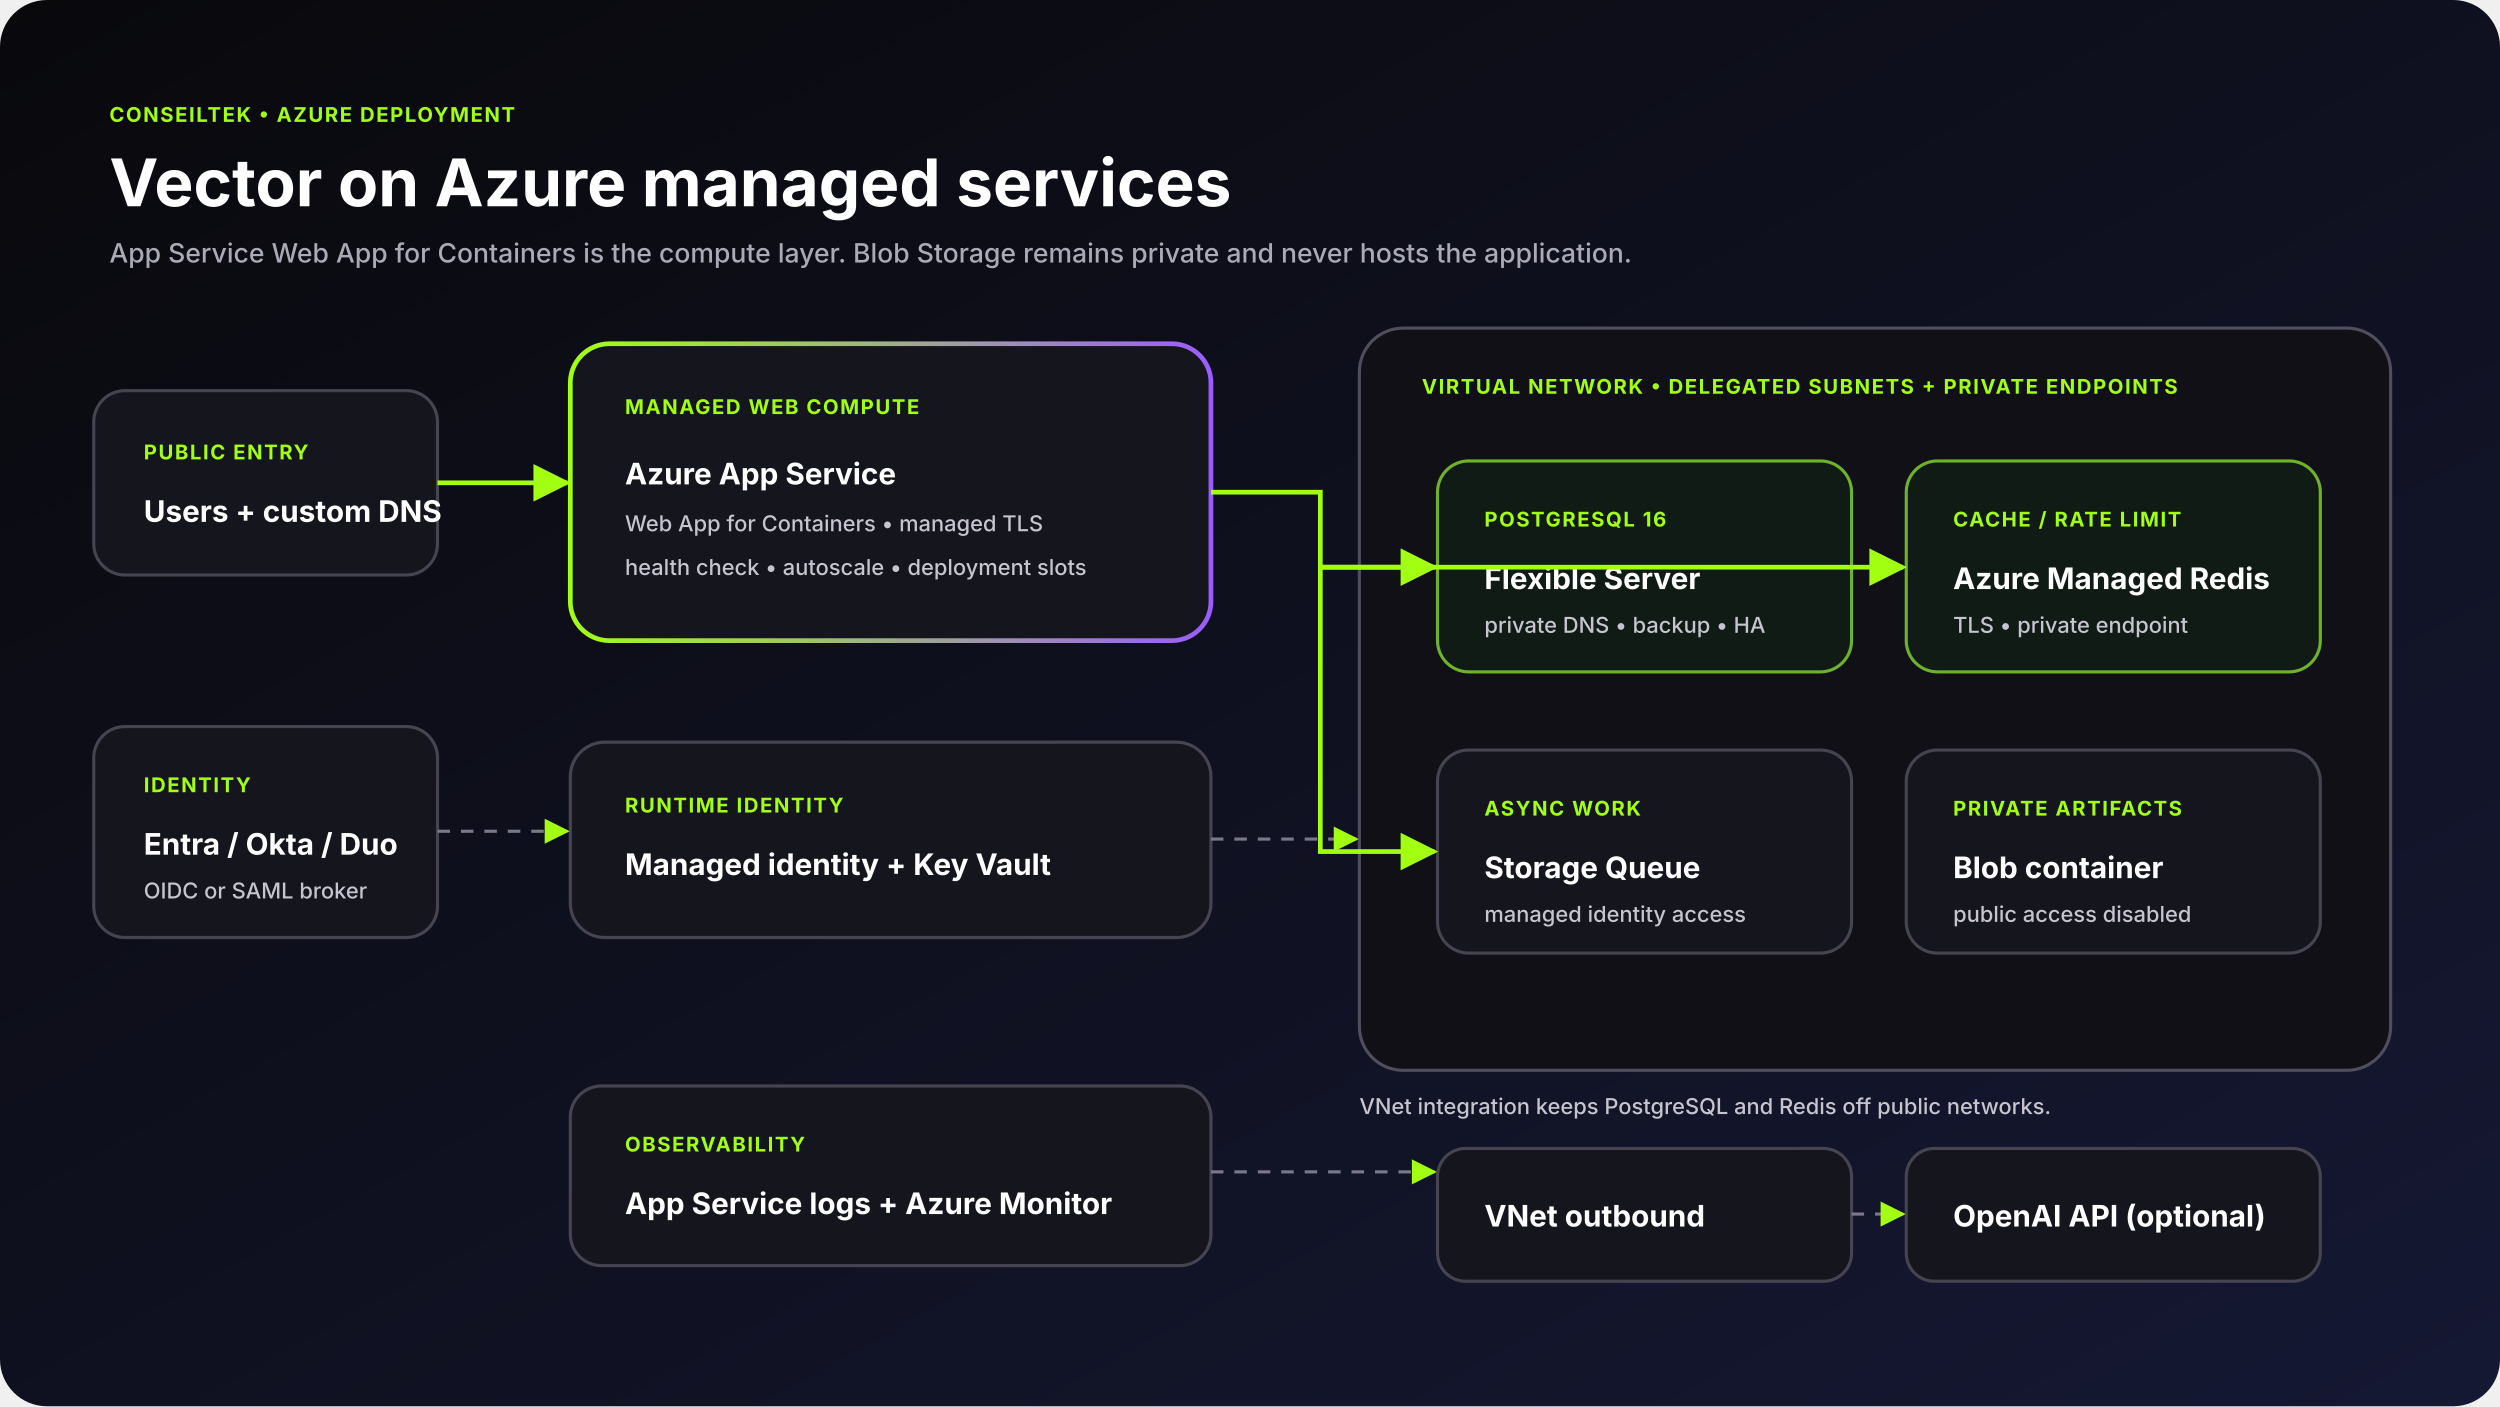
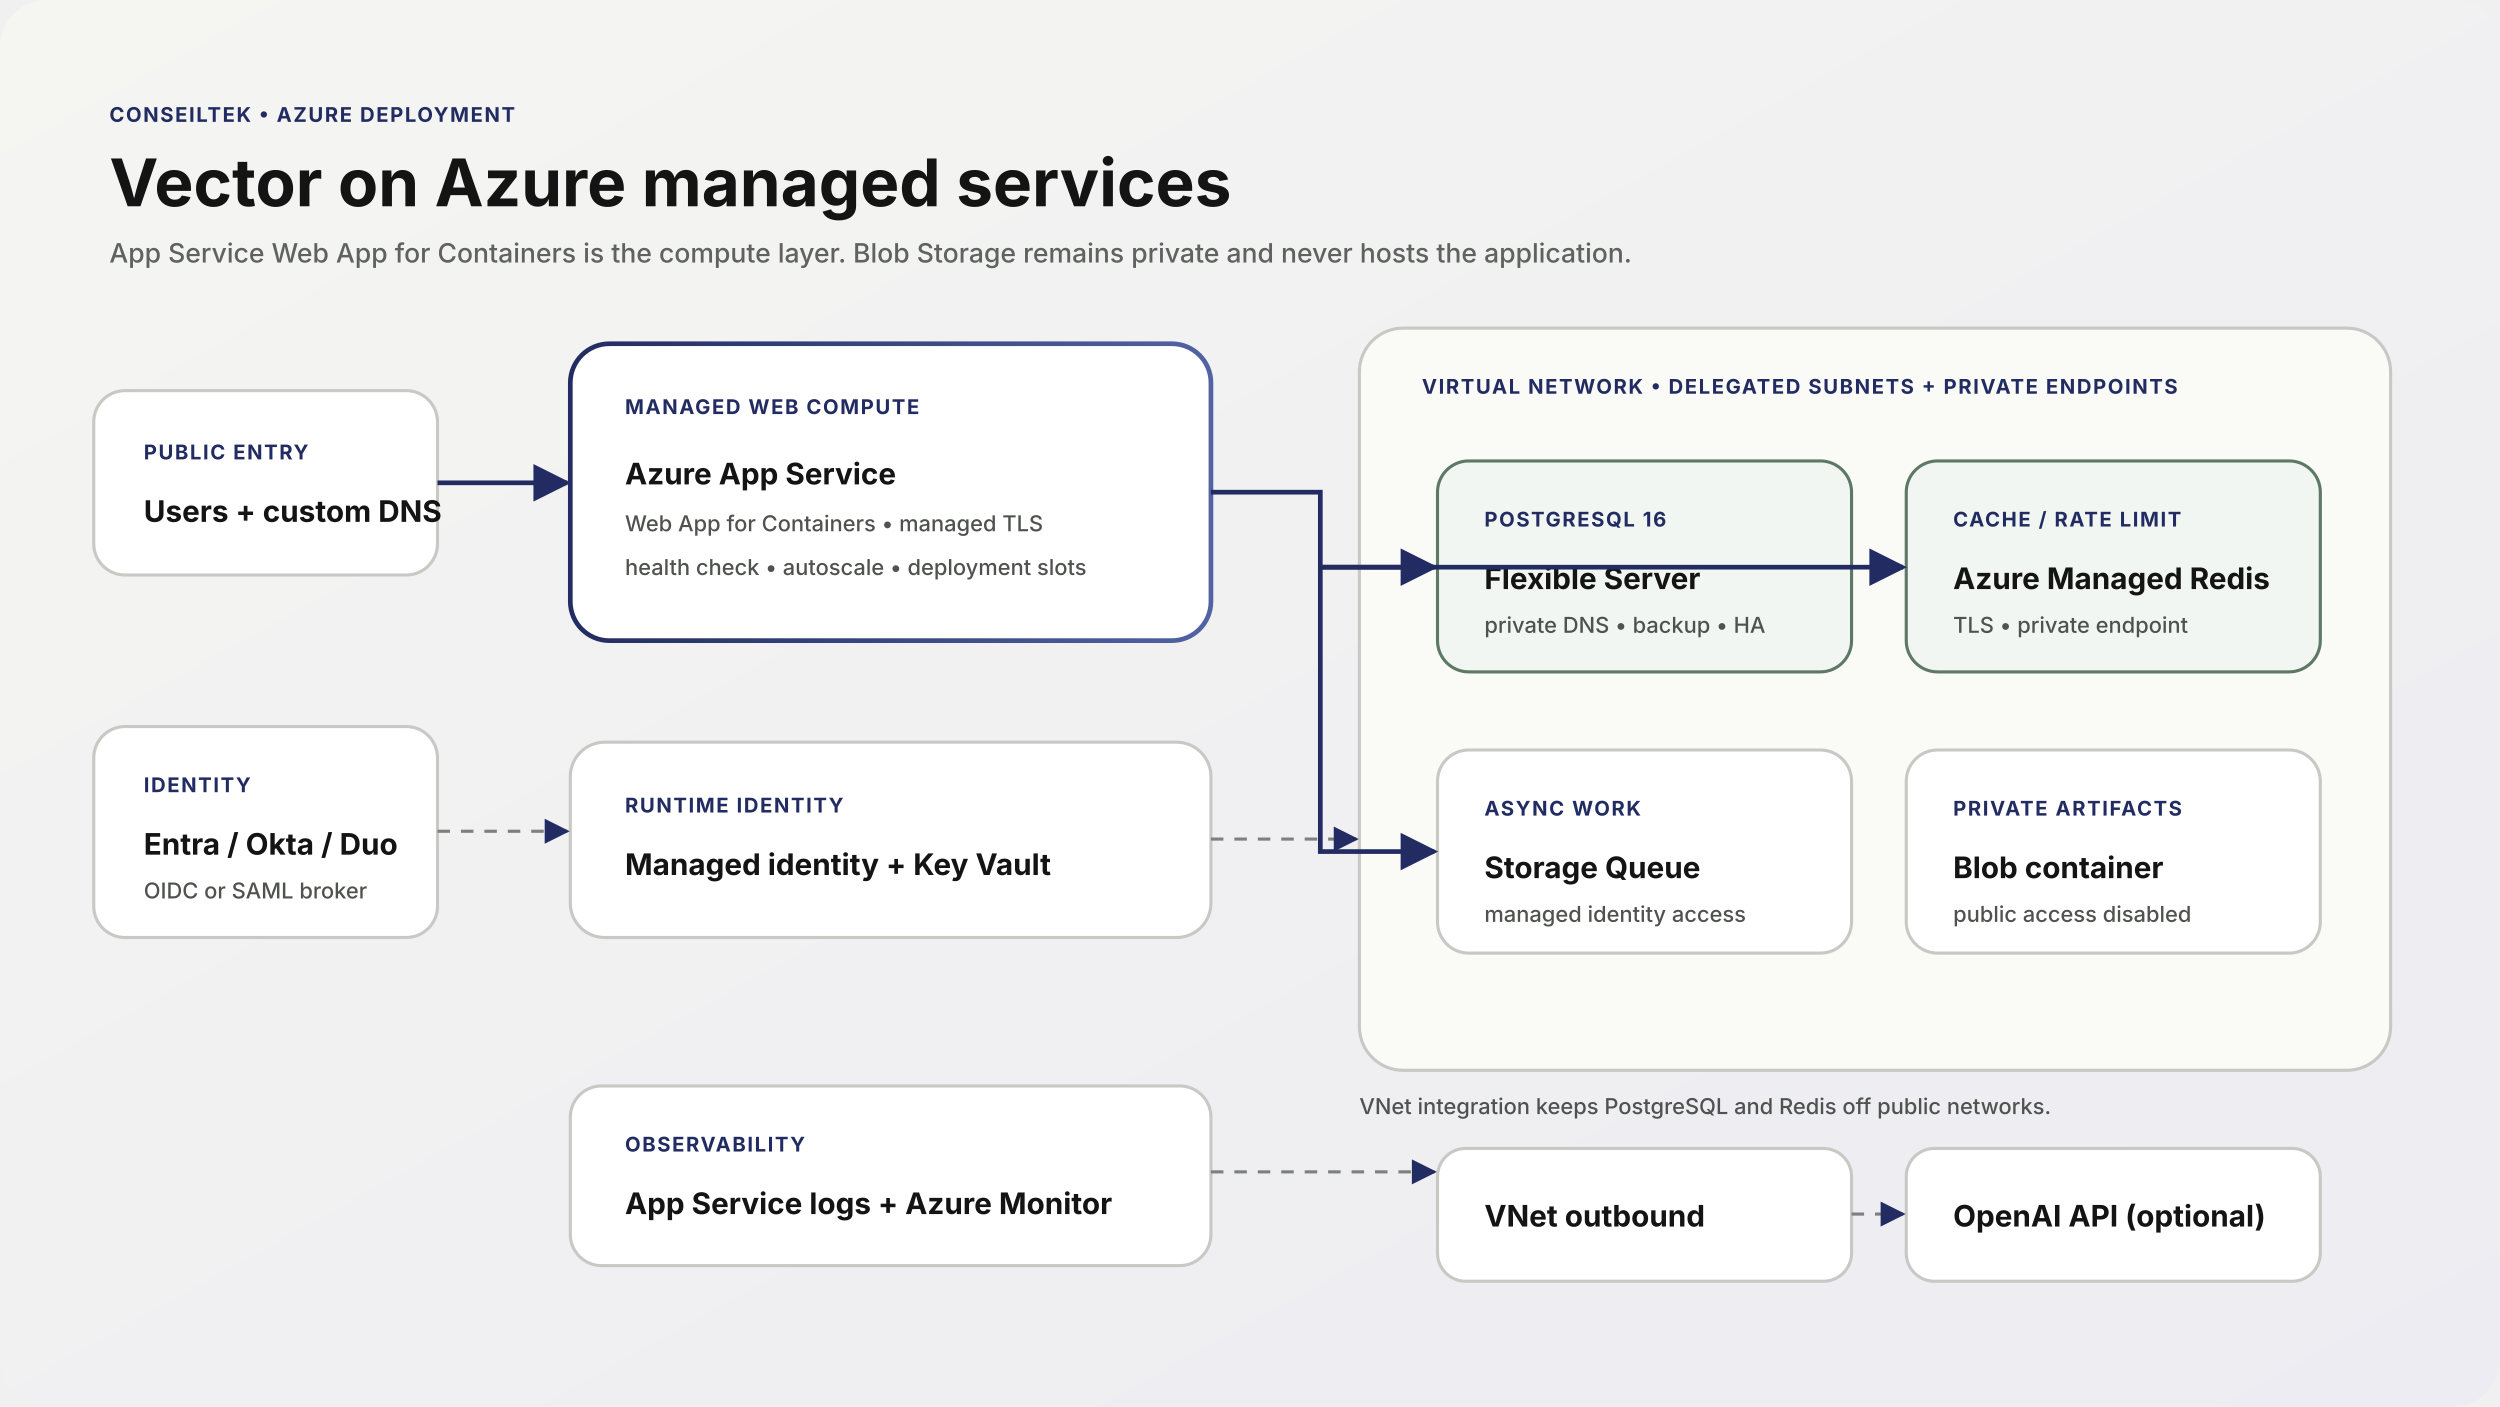
<svg xmlns="http://www.w3.org/2000/svg" width="1600" height="900" viewBox="0 0 1600 900" role="img" aria-labelledby="title desc">
  <defs>
    <linearGradient id="bg" x2="1" y2="1">
-       <stop stop-color="#09090c" />
-       <stop offset="1" stop-color="#151833" />
+       <stop stop-color="#f5f5f2" />
+       <stop offset="1" stop-color="#ececf2" />
    </linearGradient>
    <linearGradient id="g" x2="1">
-       <stop stop-color="#a3ff12" />
-       <stop offset="1" stop-color="#9b5cff" />
+       <stop stop-color="#222c62" />
+       <stop offset="1" stop-color="#5262a3" />
    </linearGradient>
    <marker id="a" viewBox="0 0 10 10" refX="9" refY="5" markerWidth="8" markerHeight="8" orient="auto">
-       <path d="M0 0l10 5-10 5z" fill="#a3ff12" />
+       <path d="M0 0l10 5-10 5z" fill="#222c62" />
    </marker>
-     <style>.title{font:700 42px Inter,Arial;fill:#fff}.sub{font:500 17px Inter,Arial;fill:#aaa9b6}.h{font:700 19px Inter,Arial;fill:#fff}.t{font:500 14px Inter,Arial;fill:#c5c4cf}.tiny{font:700 13px Inter,Arial;fill:#a3ff12;letter-spacing:1px}.b{fill:#15151d;stroke:#464451;stroke-width:2}.p{fill:#15151d;stroke:url(#g);stroke-width:3}.d{fill:#101b15;stroke:#6fb22a;stroke-width:2}.line{fill:none;stroke:#a3ff12;stroke-width:3;marker-end:url(#a)}.dash{fill:none;stroke:#7c788b;stroke-width:2;stroke-dasharray:8 7;marker-end:url(#a)}</style>
+     <style>.title{font:700 42px Inter,Arial;fill:#141414}.sub{font:500 17px Inter,Arial;fill:#5f625f}.h{font:700 19px Inter,Arial;fill:#141414}.t{font:500 14px Inter,Arial;fill:#4f524f}.tiny{font:700 13px Inter,Arial;fill:#222c62;letter-spacing:1px}.b{fill:#ffffff;stroke:#c8c9c4;stroke-width:2}.p{fill:#ffffff;stroke:url(#g);stroke-width:3}.d{fill:#f2f6f3;stroke:#5d7865;stroke-width:2}.line{fill:none;stroke:#222c62;stroke-width:3;marker-end:url(#a)}.dash{fill:none;stroke:#7d807c;stroke-width:2;stroke-dasharray:8 7;marker-end:url(#a)}</style>
  </defs>
  <rect width="1600" height="900" rx="30" fill="url(#bg)" />
  <text x="70" y="78" class="tiny">CONSEILTEK • AZURE DEPLOYMENT</text>
  <text x="70" y="132" class="title">Vector on Azure managed services</text>
  <text x="70" y="168" class="sub">App Service Web App for Containers is the compute layer. Blob Storage remains private and never hosts the application.</text>
  <rect x="60" y="250" width="220" height="118" rx="20" class="b" />
  <text x="92" y="294" class="tiny">PUBLIC ENTRY</text>
  <text x="92" y="334" class="h">Users + custom DNS</text>
  <rect x="60" y="465" width="220" height="135" rx="20" class="b" />
  <text x="92" y="507" class="tiny">IDENTITY</text>
  <text x="92" y="547" class="h">Entra / Okta / Duo</text>
  <text x="92" y="575" class="t">OIDC or SAML broker</text>
  <rect x="365" y="220" width="410" height="190" rx="25" class="p" />
  <text x="400" y="265" class="tiny">MANAGED WEB COMPUTE</text>
  <text x="400" y="310" class="h">Azure App Service</text>
  <text x="400" y="340" class="t">Web App for Containers • managed TLS</text>
  <text x="400" y="368" class="t">health check • autoscale • deployment slots</text>
  <rect x="365" y="475" width="410" height="125" rx="22" class="b" />
  <text x="400" y="520" class="tiny">RUNTIME IDENTITY</text>
  <text x="400" y="560" class="h">Managed identity + Key Vault</text>
-   <rect x="870" y="210" width="660" height="475" rx="28" fill="#101016" stroke="#504d5c" stroke-width="2" />
+   <rect x="870" y="210" width="660" height="475" rx="28" fill="#fafaf7" stroke="#c8c9c4" stroke-width="2" />
  <text x="910" y="252" class="tiny">VIRTUAL NETWORK • DELEGATED SUBNETS + PRIVATE ENDPOINTS</text>
  <rect x="920" y="295" width="265" height="135" rx="20" class="d" />
  <text x="950" y="337" class="tiny">POSTGRESQL 16</text>
  <text x="950" y="377" class="h">Flexible Server</text>
  <text x="950" y="405" class="t">private DNS • backup • HA</text>
  <rect x="1220" y="295" width="265" height="135" rx="20" class="d" />
  <text x="1250" y="337" class="tiny">CACHE / RATE LIMIT</text>
  <text x="1250" y="377" class="h">Azure Managed Redis</text>
  <text x="1250" y="405" class="t">TLS • private endpoint</text>
  <rect x="920" y="480" width="265" height="130" rx="20" class="b" />
  <text x="950" y="522" class="tiny">ASYNC WORK</text>
  <text x="950" y="562" class="h">Storage Queue</text>
  <text x="950" y="590" class="t">managed identity access</text>
  <rect x="1220" y="480" width="265" height="130" rx="20" class="b" />
  <text x="1250" y="522" class="tiny">PRIVATE ARTIFACTS</text>
  <text x="1250" y="562" class="h">Blob container</text>
  <text x="1250" y="590" class="t">public access disabled</text>
  <rect x="365" y="695" width="410" height="115" rx="20" class="b" />
  <text x="400" y="737" class="tiny">OBSERVABILITY</text>
  <text x="400" y="777" class="h">App Service logs + Azure Monitor</text>
  <rect x="920" y="735" width="265" height="85" rx="18" class="b" />
  <text x="950" y="785" class="h">VNet outbound</text>
  <rect x="1220" y="735" width="265" height="85" rx="18" class="b" />
  <text x="1250" y="785" class="h">OpenAI API (optional)</text>
  <path d="M280 309H363" class="line" />
  <path d="M280 532H363" class="dash" />
  <path d="M775 315H845V363H918" class="line" />
  <path d="M845 363V545H918" class="line" />
  <path d="M845 363H1218" class="line" />
  <path d="M775 537H868" class="dash" />
  <path d="M775 750H918" class="dash" />
  <path d="M1185 777H1218" class="dash" />
  <text x="870" y="713" class="t">VNet integration keeps PostgreSQL and Redis off public networks.</text>
</svg>
